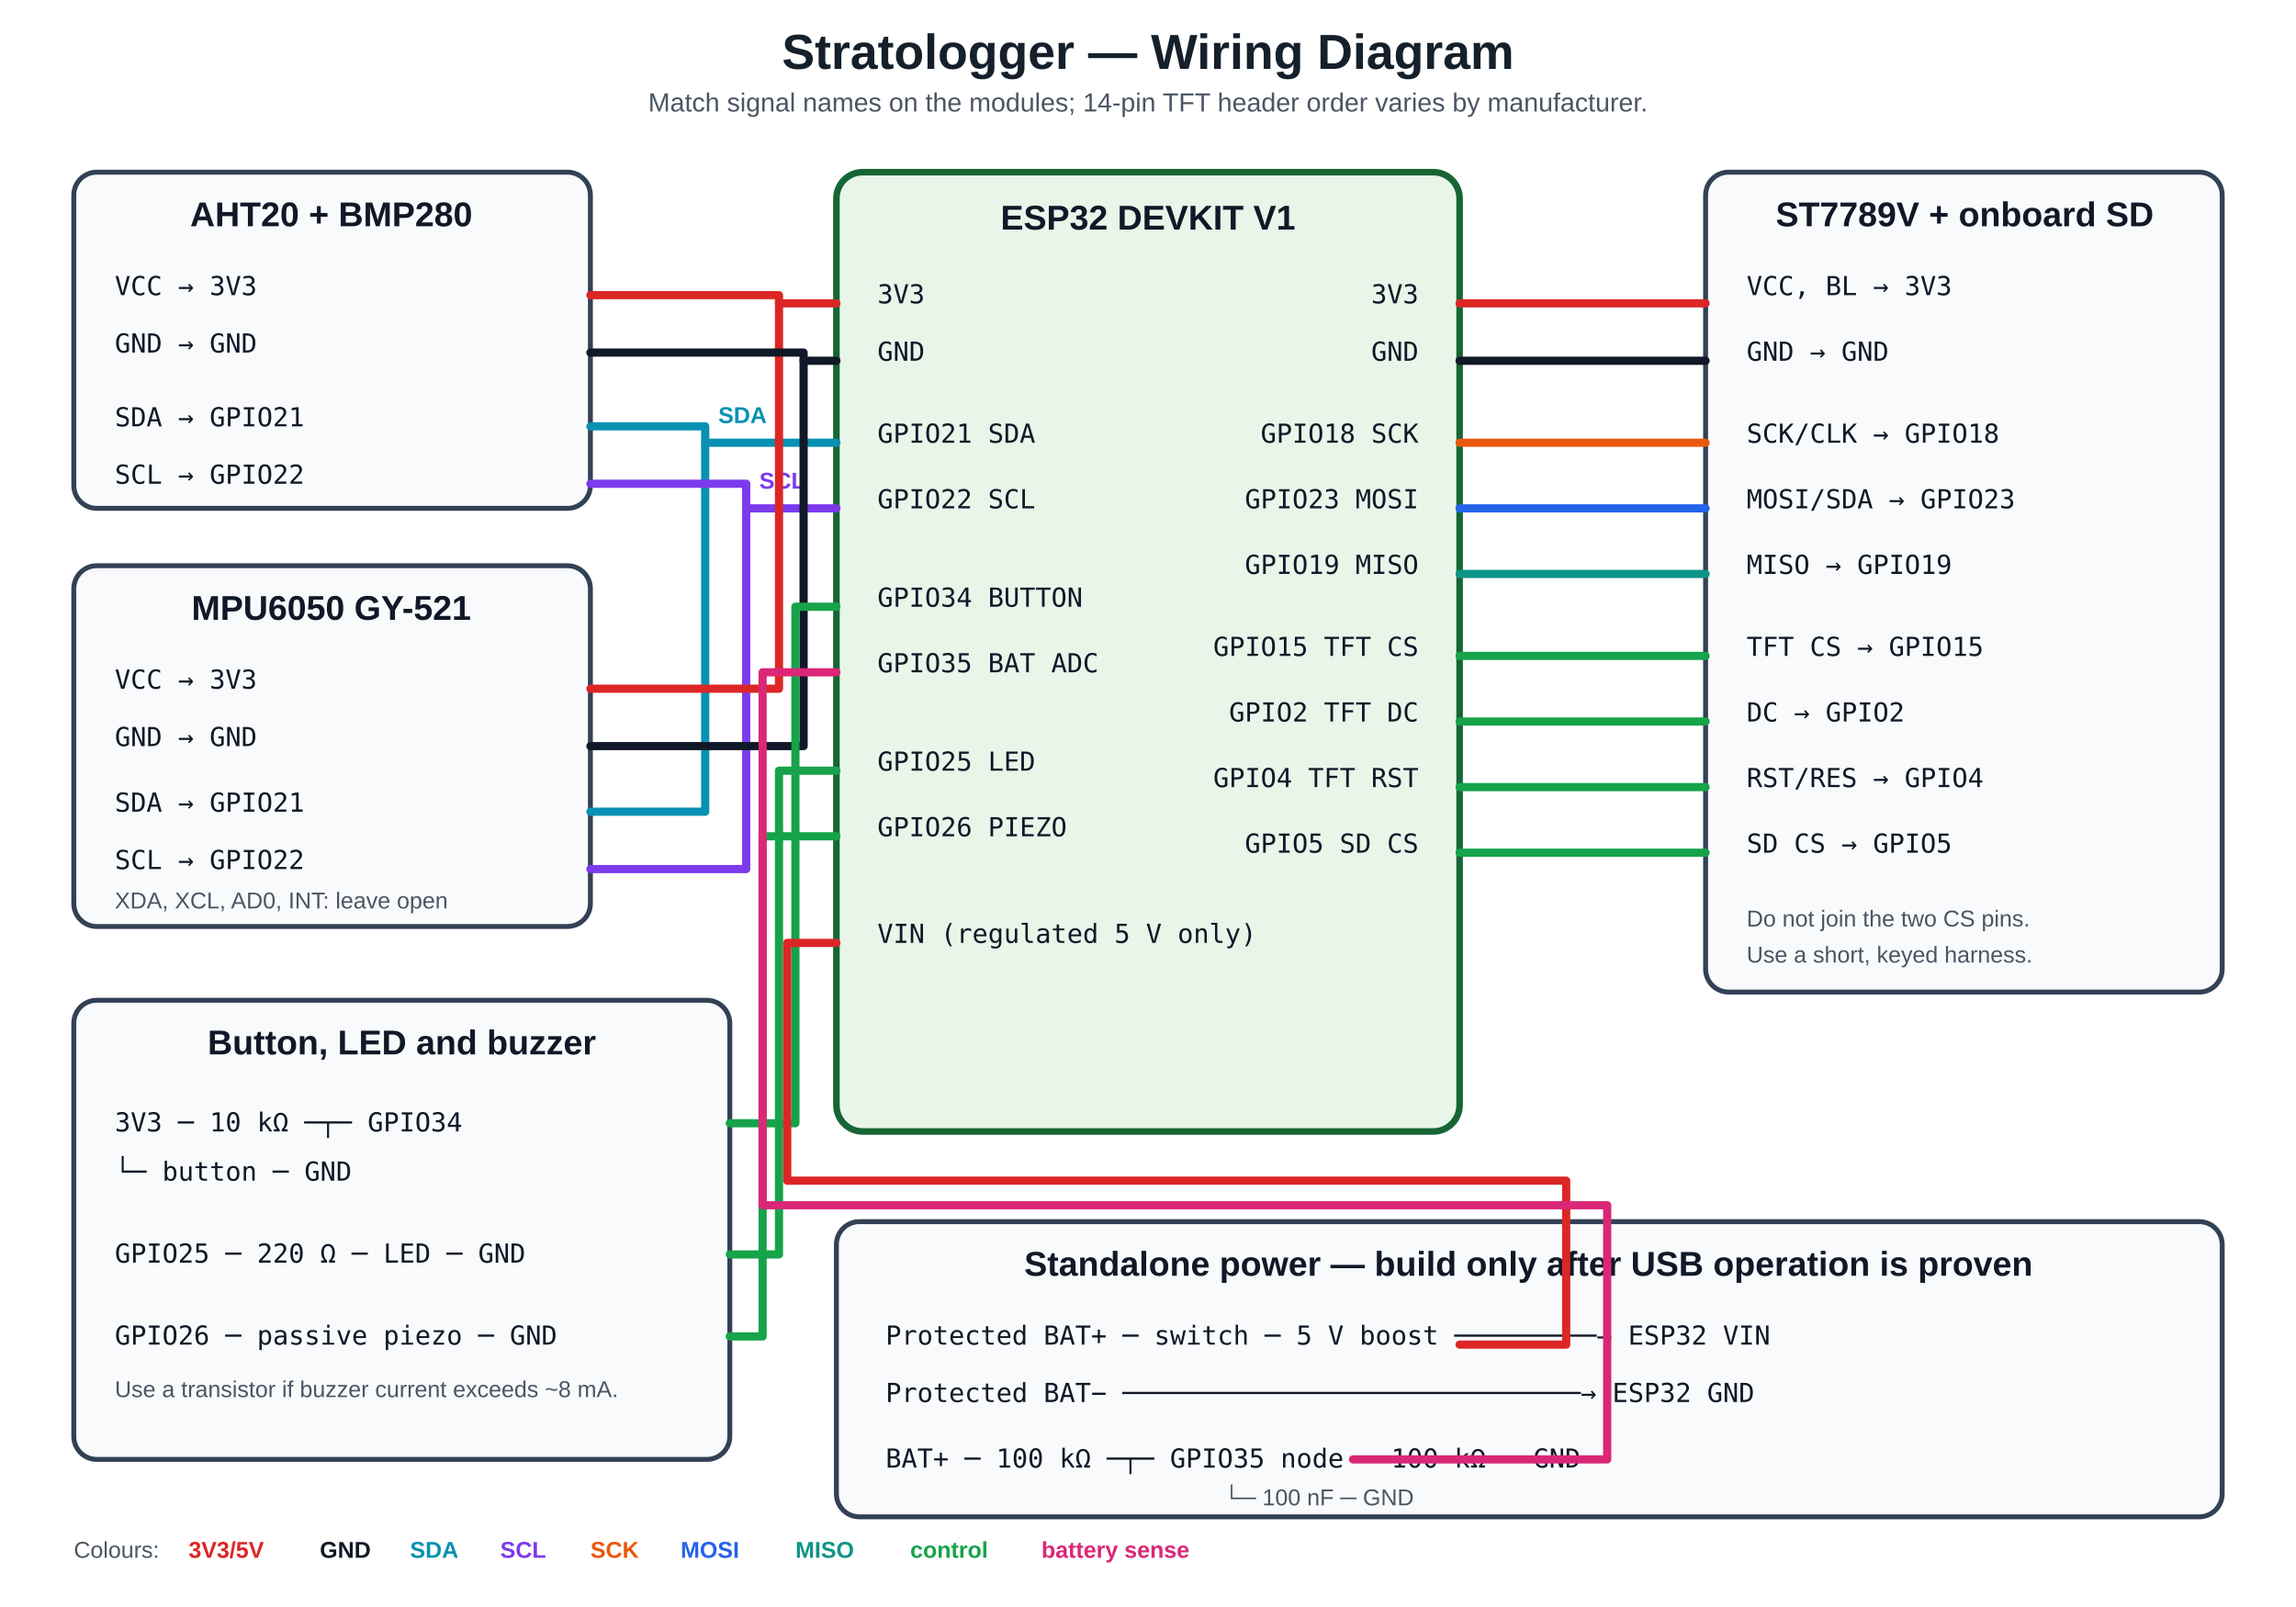
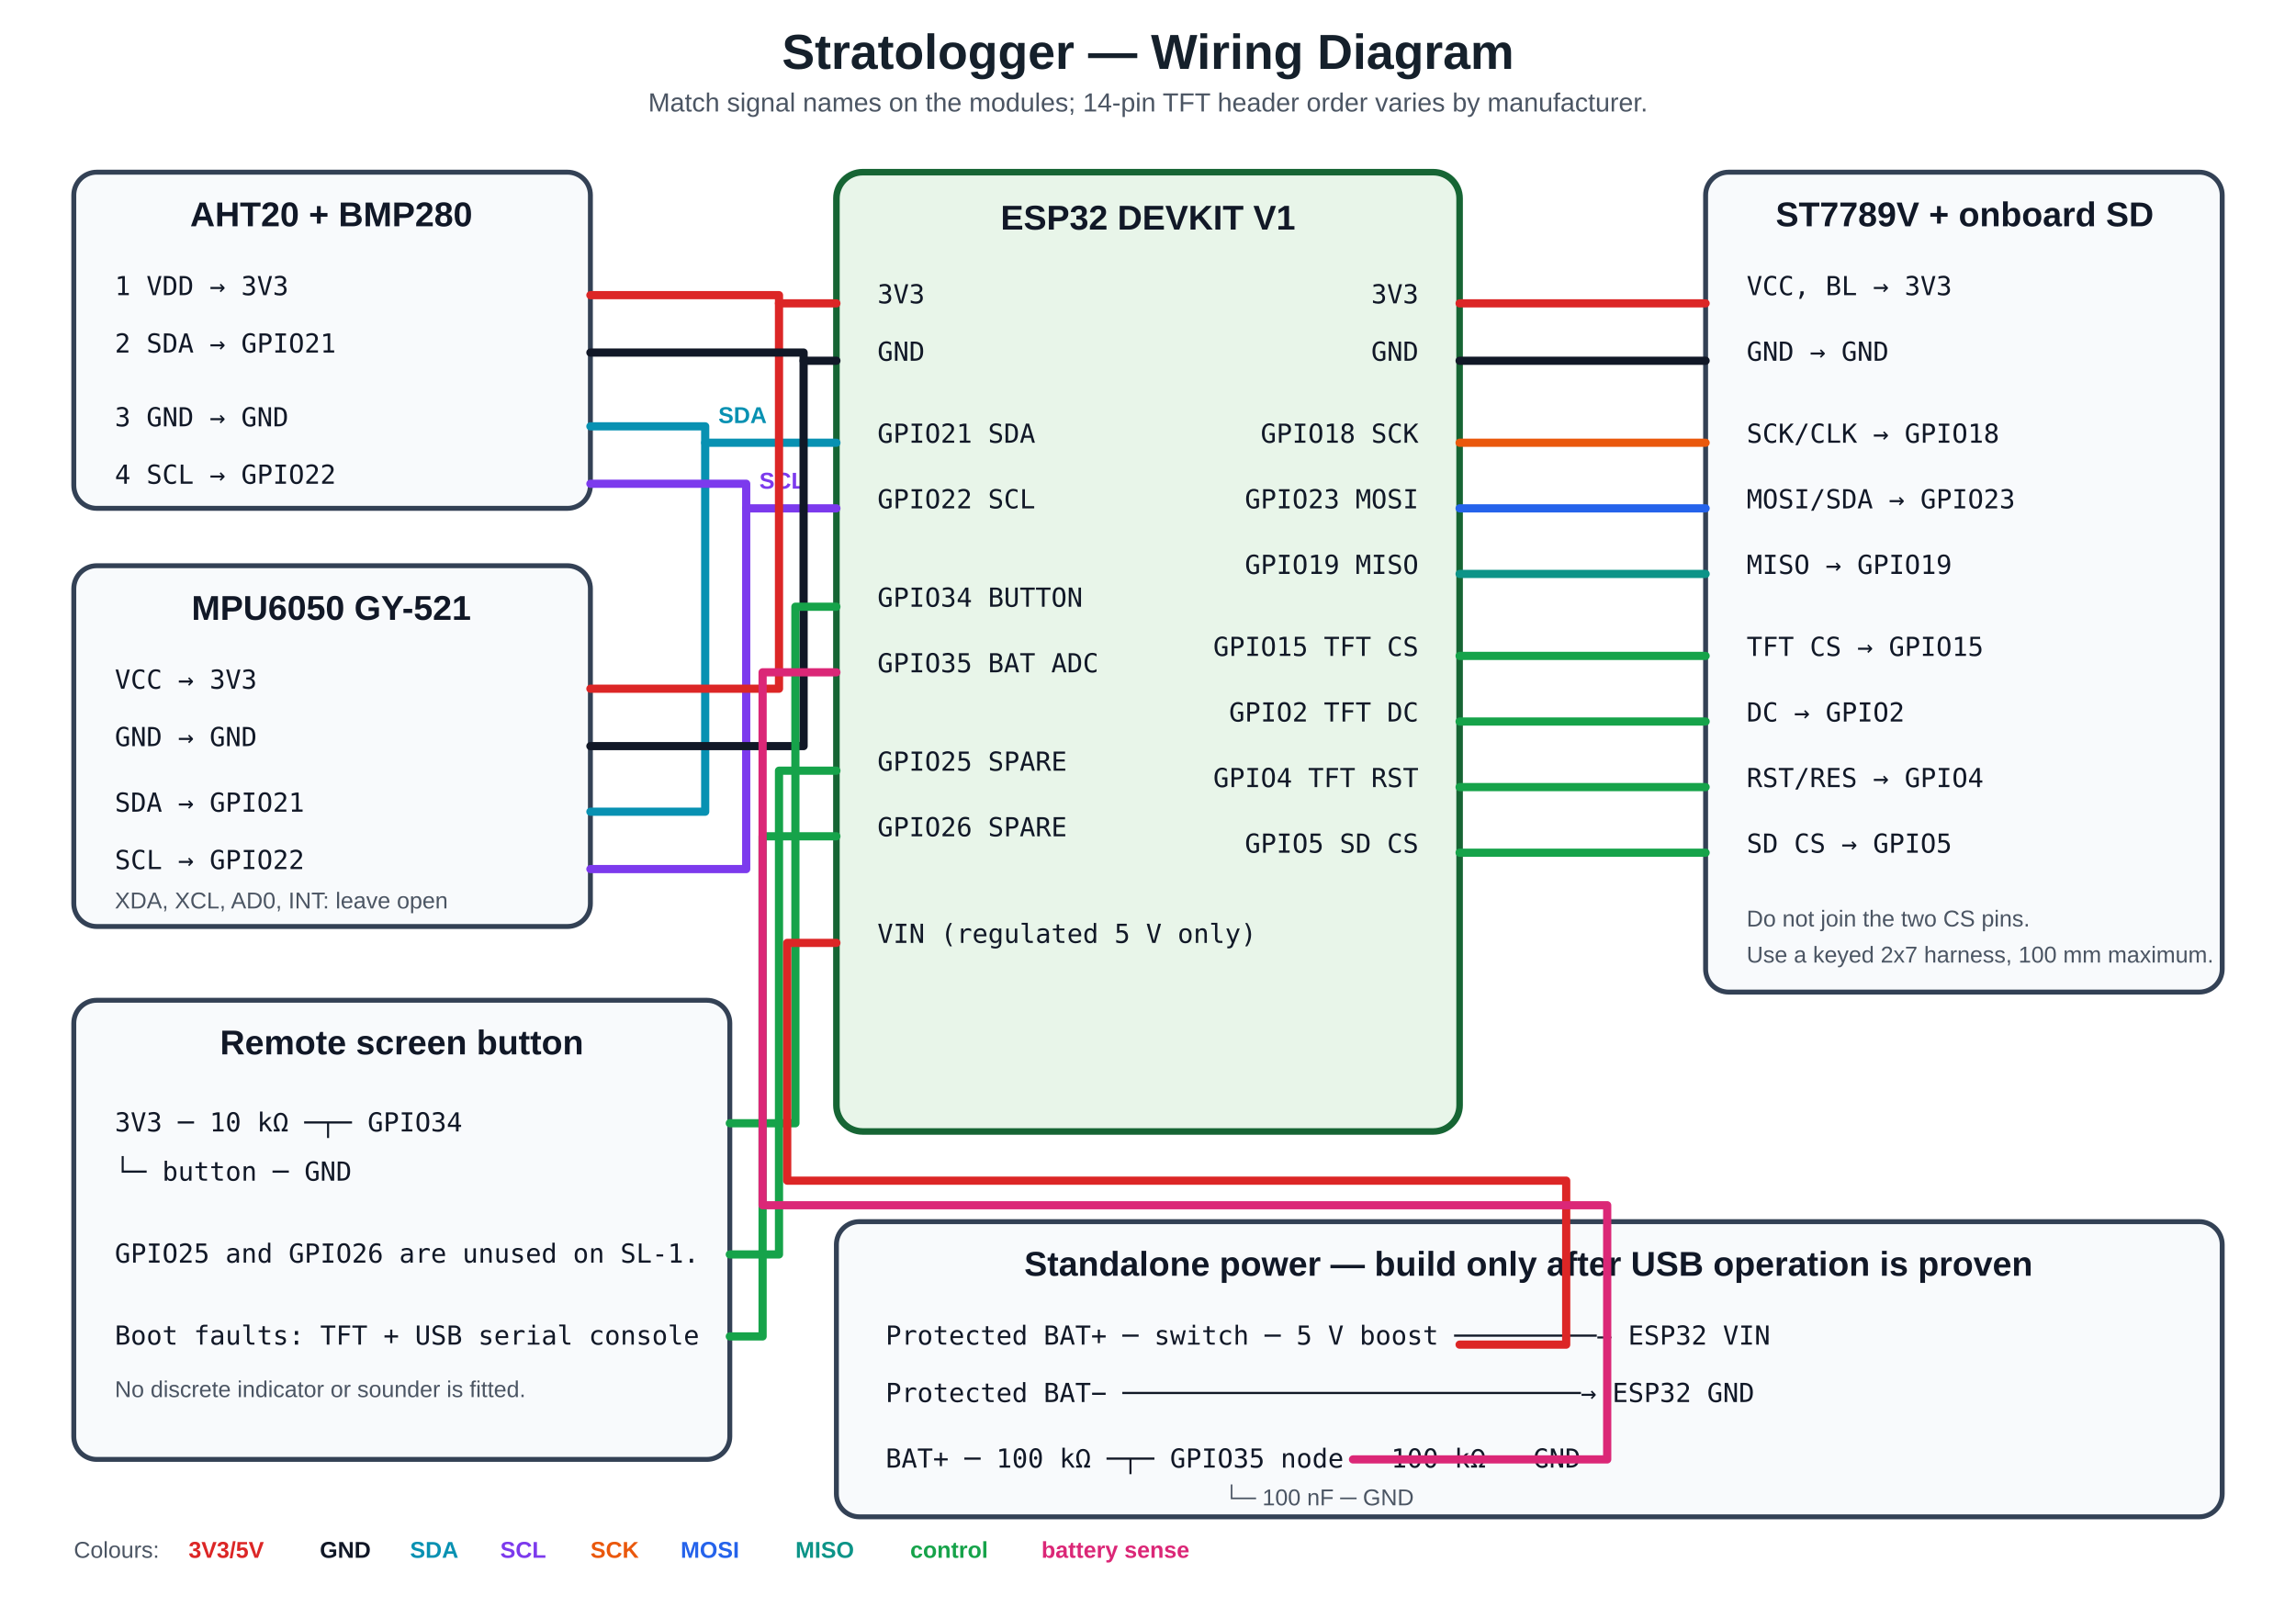
<svg xmlns="http://www.w3.org/2000/svg" width="1400" height="980" viewBox="0 0 1400 980">
  <defs>
    <style>
      .title { font: 700 30px Arial, sans-serif; fill: #15202b; }
      .subtitle { font: 16px Arial, sans-serif; fill: #4b5563; }
      .box { fill: #f8fafc; stroke: #334155; stroke-width: 3; rx: 14; }
      .esp { fill: #e8f5e9; stroke: #166534; stroke-width: 4; rx: 16; }
      .head { font: 700 21px Arial, sans-serif; fill: #111827; }
      .pin { font: 16px Consolas, monospace; fill: #111827; }
      .note { font: 14px Arial, sans-serif; fill: #4b5563; }
      .wire { fill: none; stroke-width: 5; stroke-linejoin: round; stroke-linecap: round; }
      .pwr { stroke: #dc2626; }
      .gnd { stroke: #111827; }
      .sda { stroke: #0891b2; }
      .scl { stroke: #7c3aed; }
      .sck { stroke: #ea580c; }
      .mosi { stroke: #2563eb; }
      .miso { stroke: #0d9488; }
      .ctrl { stroke: #16a34a; }
      .adc { stroke: #db2777; }
      .node { fill: #ffffff; stroke-width: 3; }
      .label { font: 700 14px Arial, sans-serif; paint-order: stroke; stroke: white; stroke-width: 5px; }
    </style>
  </defs>
  <rect width="1400" height="980" fill="#ffffff" />
  <text x="700" y="42" text-anchor="middle" class="title">Stratologger — Wiring Diagram</text>
  <text x="700" y="68" text-anchor="middle" class="subtitle">Match signal names on the modules; 14-pin TFT header order varies by manufacturer.</text>
  <rect x="510" y="105" width="380" height="585" class="esp" />
  <text x="700" y="140" text-anchor="middle" class="head">ESP32 DEVKIT V1</text>
  <text x="535" y="185" class="pin">3V3</text>
  <text x="535" y="220" class="pin">GND</text>
  <text x="535" y="270" class="pin">GPIO21  SDA</text>
  <text x="535" y="310" class="pin">GPIO22  SCL</text>
  <text x="535" y="370" class="pin">GPIO34  BUTTON</text>
  <text x="535" y="410" class="pin">GPIO35  BAT ADC</text>
-   <text x="535" y="470" class="pin">GPIO25  LED</text>
-   <text x="535" y="510" class="pin">GPIO26  PIEZO</text>
+   <text x="535" y="470" class="pin">GPIO25  SPARE</text>
+   <text x="535" y="510" class="pin">GPIO26  SPARE</text>
  <text x="535" y="575" class="pin">VIN  (regulated 5 V only)</text>
  <text x="865" y="185" text-anchor="end" class="pin">3V3</text>
  <text x="865" y="220" text-anchor="end" class="pin">GND</text>
  <text x="865" y="270" text-anchor="end" class="pin">GPIO18  SCK</text>
  <text x="865" y="310" text-anchor="end" class="pin">GPIO23  MOSI</text>
  <text x="865" y="350" text-anchor="end" class="pin">GPIO19  MISO</text>
  <text x="865" y="400" text-anchor="end" class="pin">GPIO15  TFT CS</text>
  <text x="865" y="440" text-anchor="end" class="pin">GPIO2   TFT DC</text>
  <text x="865" y="480" text-anchor="end" class="pin">GPIO4   TFT RST</text>
  <text x="865" y="520" text-anchor="end" class="pin">GPIO5   SD CS</text>
  <rect x="45" y="105" width="315" height="205" class="box" />
  <text x="202" y="138" text-anchor="middle" class="head">AHT20 + BMP280</text>
-   <text x="70" y="180" class="pin">VCC → 3V3</text>
-   <text x="70" y="215" class="pin">GND → GND</text>
-   <text x="70" y="260" class="pin">SDA → GPIO21</text>
-   <text x="70" y="295" class="pin">SCL → GPIO22</text>
+   <text x="70" y="180" class="pin">1 VDD → 3V3</text>
+   <text x="70" y="215" class="pin">2 SDA → GPIO21</text>
+   <text x="70" y="260" class="pin">3 GND → GND</text>
+   <text x="70" y="295" class="pin">4 SCL → GPIO22</text>
  <rect x="45" y="345" width="315" height="220" class="box" />
  <text x="202" y="378" text-anchor="middle" class="head">MPU6050 GY-521</text>
  <text x="70" y="420" class="pin">VCC → 3V3</text>
  <text x="70" y="455" class="pin">GND → GND</text>
  <text x="70" y="495" class="pin">SDA → GPIO21</text>
  <text x="70" y="530" class="pin">SCL → GPIO22</text>
  <text x="70" y="554" class="note">XDA, XCL, AD0, INT: leave open</text>
  <path d="M360 260 H430 V270 H510" class="wire sda" />
  <path d="M360 495 H430 V270" class="wire sda" />
  <text x="438" y="258" class="label" fill="#0891b2">SDA</text>
  <path d="M360 295 H455 V310 H510" class="wire scl" />
  <path d="M360 530 H455 V310" class="wire scl" />
  <text x="463" y="298" class="label" fill="#7c3aed">SCL</text>
  <path d="M360 180 H475 V185 H510" class="wire pwr" />
  <path d="M360 420 H475 V185" class="wire pwr" />
  <path d="M360 215 H490 V220 H510" class="wire gnd" />
  <path d="M360 455 H490 V220" class="wire gnd" />
  <rect x="1040" y="105" width="315" height="500" class="box" />
  <text x="1198" y="138" text-anchor="middle" class="head">ST7789V + onboard SD</text>
  <text x="1065" y="180" class="pin">VCC, BL → 3V3</text>
  <text x="1065" y="220" class="pin">GND → GND</text>
  <text x="1065" y="270" class="pin">SCK/CLK → GPIO18</text>
  <text x="1065" y="310" class="pin">MOSI/SDA → GPIO23</text>
  <text x="1065" y="350" class="pin">MISO → GPIO19</text>
  <text x="1065" y="400" class="pin">TFT CS → GPIO15</text>
  <text x="1065" y="440" class="pin">DC → GPIO2</text>
  <text x="1065" y="480" class="pin">RST/RES → GPIO4</text>
  <text x="1065" y="520" class="pin">SD CS → GPIO5</text>
  <text x="1065" y="565" class="note">Do not join the two CS pins.</text>
-   <text x="1065" y="587" class="note">Use a short, keyed harness.</text>
+   <text x="1065" y="587" class="note">Use a keyed 2x7 harness, 100 mm maximum.</text>
  <path d="M890 185 H1040" class="wire pwr" />
  <path d="M890 220 H1040" class="wire gnd" />
  <path d="M890 270 H1040" class="wire sck" />
  <path d="M890 310 H1040" class="wire mosi" />
  <path d="M890 350 H1040" class="wire miso" />
  <path d="M890 400 H1040" class="wire ctrl" />
  <path d="M890 440 H1040" class="wire ctrl" />
  <path d="M890 480 H1040" class="wire ctrl" />
  <path d="M890 520 H1040" class="wire ctrl" />
  <rect x="45" y="610" width="400" height="280" class="box" />
-   <text x="245" y="643" text-anchor="middle" class="head">Button, LED and buzzer</text>
+   <text x="245" y="643" text-anchor="middle" class="head">Remote screen button</text>
  <text x="70" y="690" class="pin">3V3 ─ 10 kΩ ─┬─ GPIO34</text>
  <text x="70" y="720" class="pin">              └─ button ─ GND</text>
-   <text x="70" y="770" class="pin">GPIO25 ─ 220 Ω ─ LED ─ GND</text>
-   <text x="70" y="820" class="pin">GPIO26 ─ passive piezo ─ GND</text>
-   <text x="70" y="852" class="note">Use a transistor if buzzer current exceeds ~8 mA.</text>
+   <text x="70" y="770" class="pin">GPIO25 and GPIO26 are unused on SL-1.</text>
+   <text x="70" y="820" class="pin">Boot faults: TFT + USB serial console</text>
+   <text x="70" y="852" class="note">No discrete indicator or sounder is fitted.</text>
  <path d="M445 685 H485 V370 H510" class="wire ctrl" />
  <path d="M445 765 H475 V470 H510" class="wire ctrl" />
  <path d="M445 815 H465 V510 H510" class="wire ctrl" />
  <rect x="510" y="745" width="845" height="180" class="box" />
  <text x="932" y="778" text-anchor="middle" class="head">Standalone power — build only after USB operation is proven</text>
  <text x="540" y="820" class="pin">Protected BAT+ ─ switch ─ 5 V boost ─────────→ ESP32 VIN</text>
  <text x="540" y="855" class="pin">Protected BAT− ─────────────────────────────→ ESP32 GND</text>
  <text x="540" y="895" class="pin">BAT+ ─ 100 kΩ ─┬─ GPIO35     node ─ 100 kΩ ─ GND</text>
  <text x="746" y="918" class="note">└─ 100 nF ─ GND</text>
  <path d="M890 820 H955 V720 H480 V575 H510" class="wire pwr" />
  <path d="M825 890 H980 V735 H465 V410 H510" class="wire adc" />
  <text x="45" y="950" class="note">Colours: </text>
  <text x="115" y="950" class="label" fill="#dc2626">3V3/5V</text>
  <text x="195" y="950" class="label" fill="#111827">GND</text>
  <text x="250" y="950" class="label" fill="#0891b2">SDA</text>
  <text x="305" y="950" class="label" fill="#7c3aed">SCL</text>
  <text x="360" y="950" class="label" fill="#ea580c">SCK</text>
  <text x="415" y="950" class="label" fill="#2563eb">MOSI</text>
  <text x="485" y="950" class="label" fill="#0d9488">MISO</text>
  <text x="555" y="950" class="label" fill="#16a34a">control</text>
  <text x="635" y="950" class="label" fill="#db2777">battery sense</text>
</svg>
